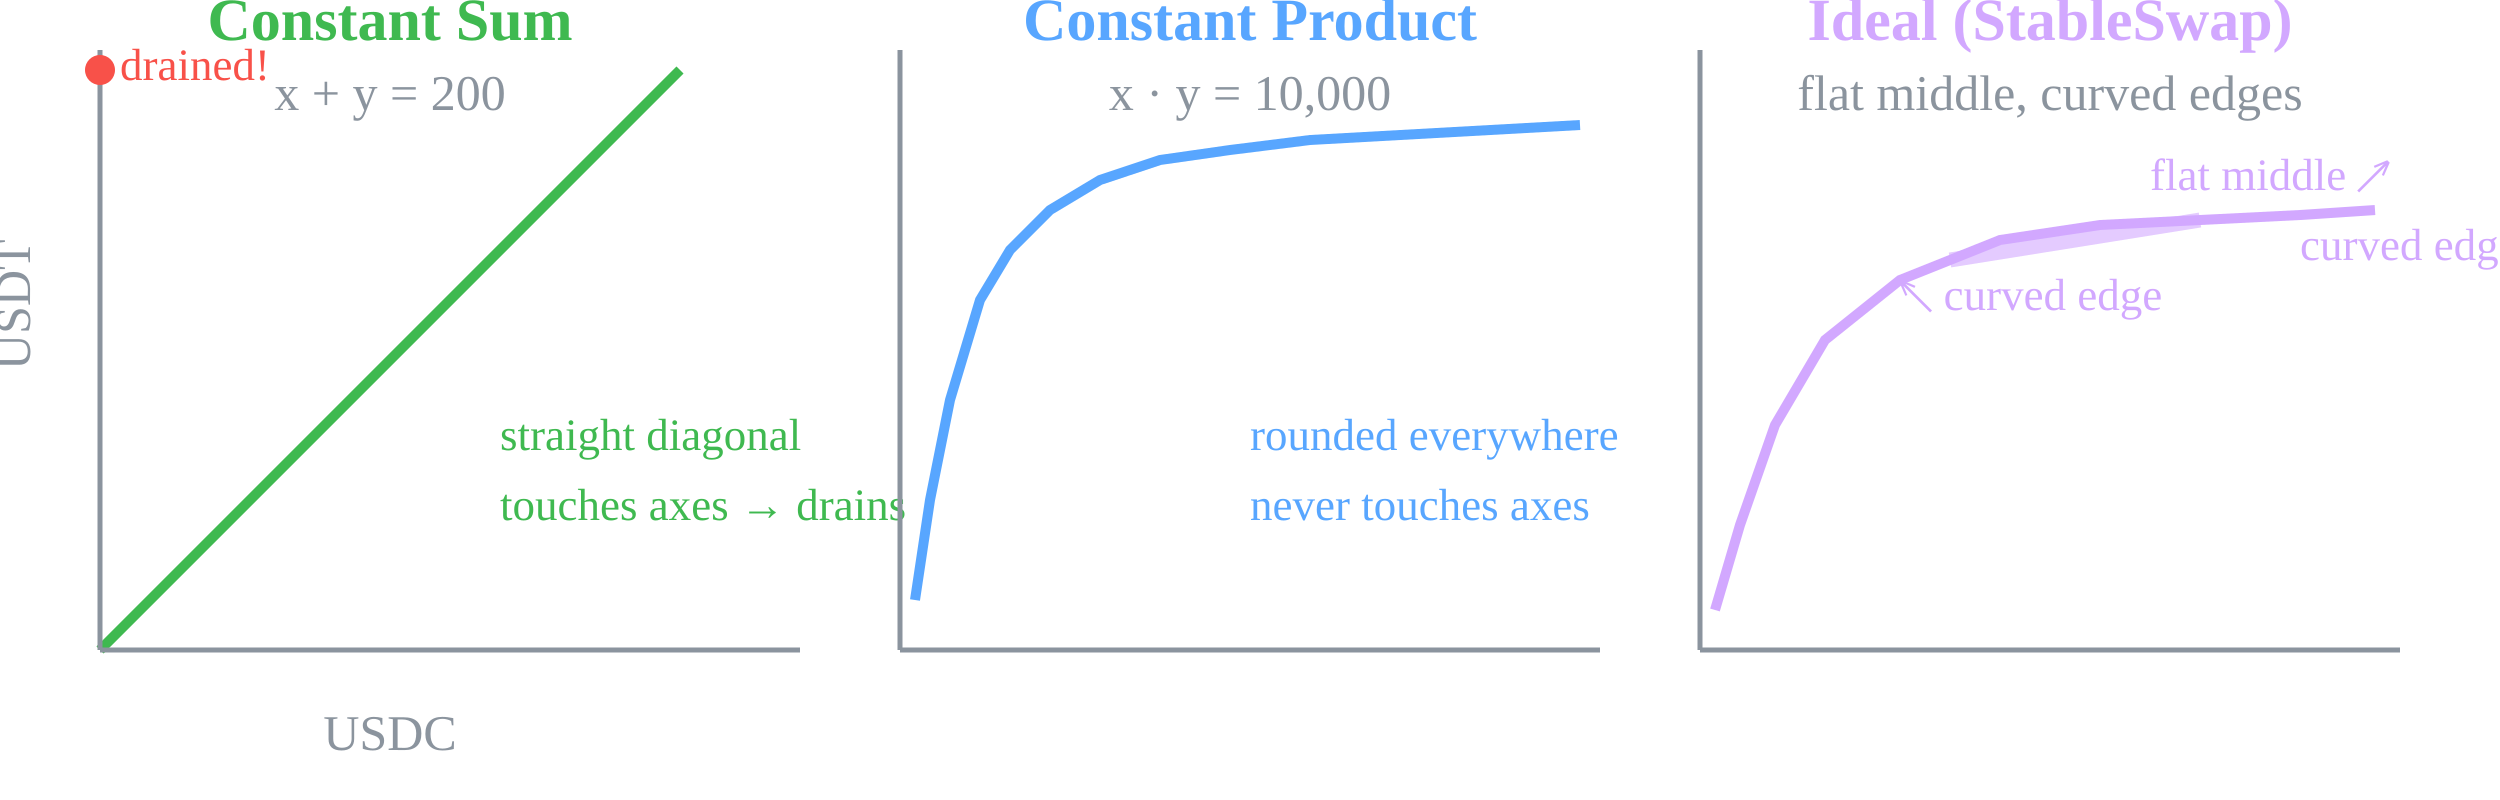
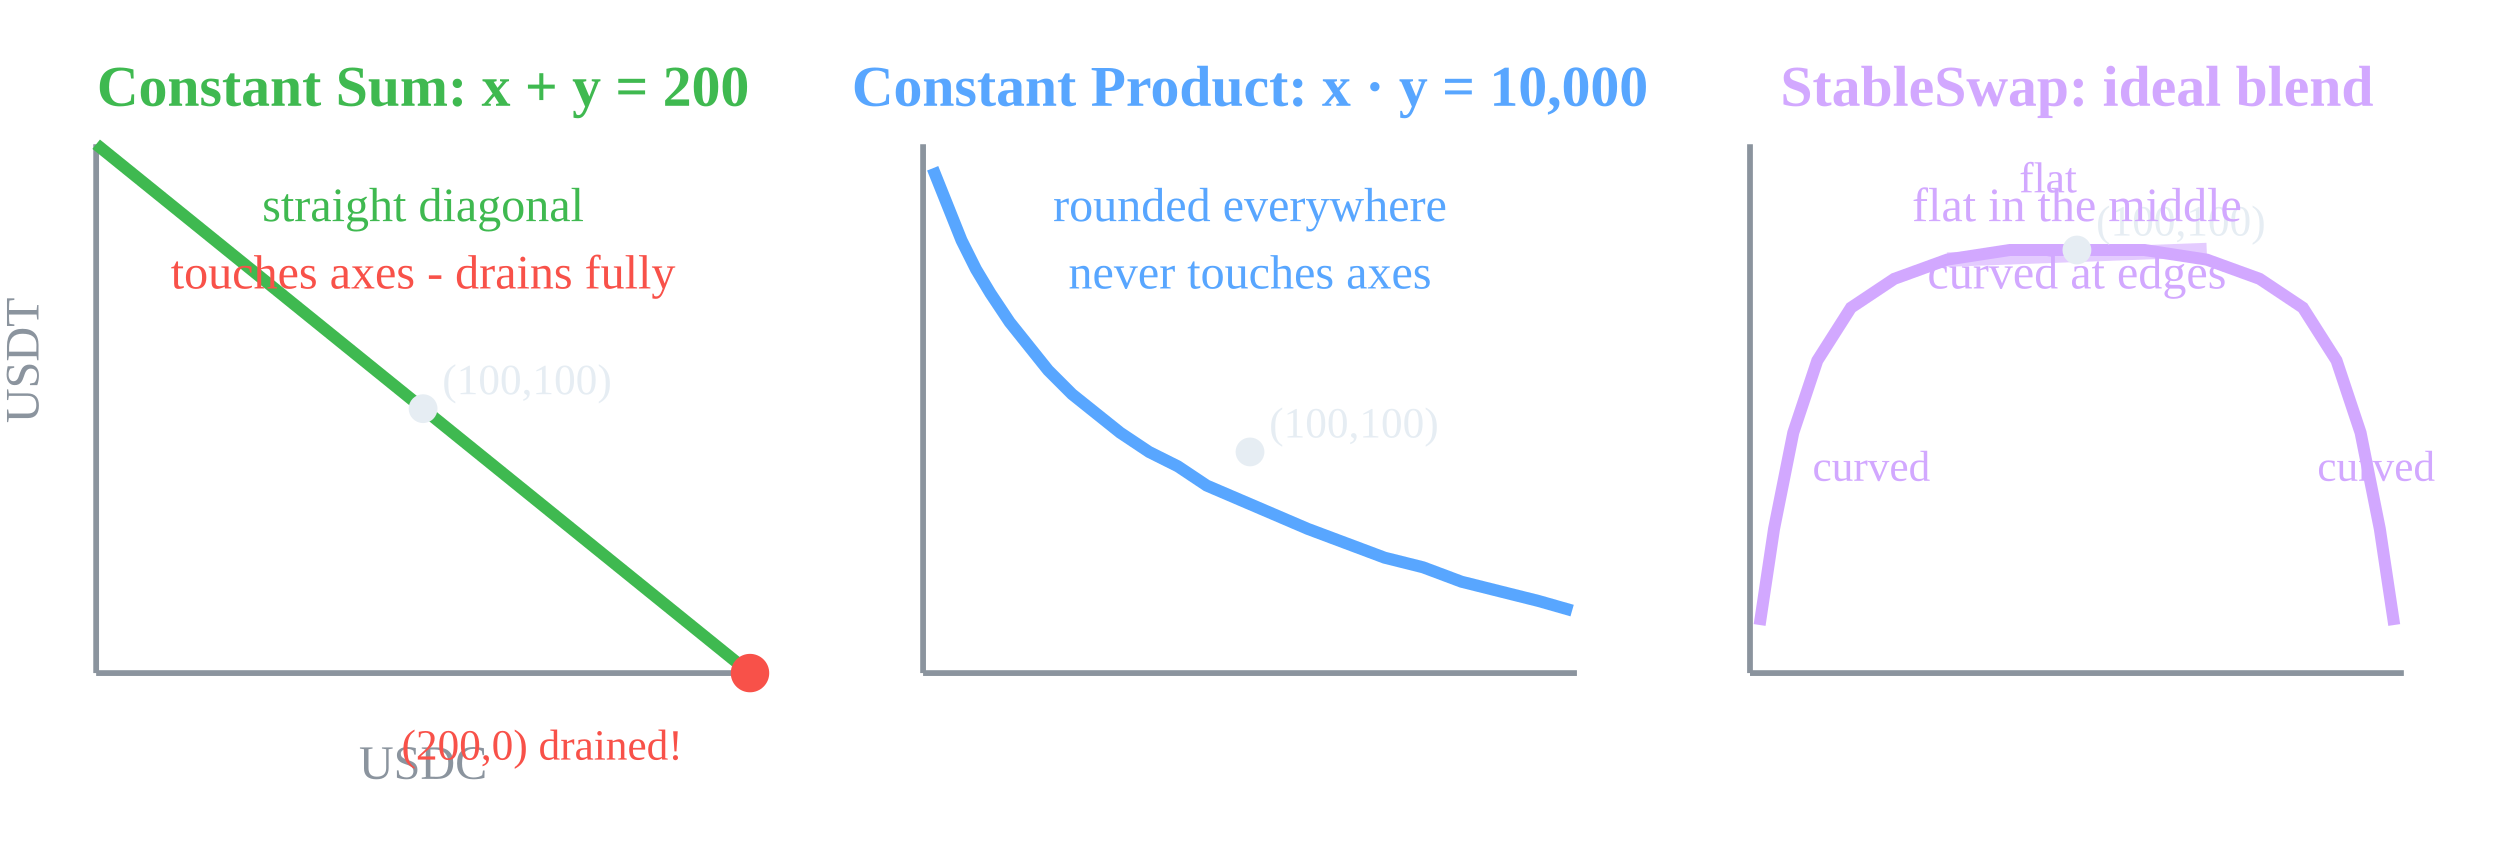
- <svg xmlns="http://www.w3.org/2000/svg" viewBox="0 0 500 160" style="background:#0d1117;border-radius:8px">
-   <line x1="20" y1="130" x2="136" y2="14" stroke="#3fb950" stroke-width="2" />
-   <line x1="20" y1="130" x2="160" y2="130" stroke="#8b949e" stroke-width="1" />
-   <line x1="20" y1="130" x2="20" y2="10" stroke="#8b949e" stroke-width="1" />
-   <text x="78" y="150" fill="#8b949e" font-size="10" text-anchor="middle">USDC</text>
-   <text x="6" y="74" fill="#8b949e" font-size="10" transform="rotate(-90,6,74)">USDT</text>
-   <text x="78" y="8" fill="#3fb950" font-size="12" text-anchor="middle" font-weight="bold">Constant Sum</text>
-   <text x="78" y="22" fill="#8b949e" font-size="10" text-anchor="middle">x + y = 200</text>
-   <text x="100" y="90" fill="#3fb950" font-size="9">straight diagonal</text>
-   <text x="100" y="104" fill="#3fb950" font-size="9">touches axes → drains</text>
-   <circle cx="20" cy="14" r="3" fill="#f85149" />
-   <text x="24" y="16" fill="#f85149" font-size="9">drained!</text>
-   <line x1="180" y1="130" x2="320" y2="130" stroke="#8b949e" stroke-width="1" />
-   <line x1="180" y1="130" x2="180" y2="10" stroke="#8b949e" stroke-width="1" />
-   <polyline points="     183,120 186,100 190,80 196,60 202,50 210,42 220,36 232,32 246,30 262,28 280,27 298,26 316,25   " fill="none" stroke="#58a6ff" stroke-width="2" />
-   <text x="250" y="8" fill="#58a6ff" font-size="12" text-anchor="middle" font-weight="bold">Constant Product</text>
-   <text x="250" y="22" fill="#8b949e" font-size="10" text-anchor="middle">x · y = 10,000</text>
-   <text x="250" y="90" fill="#58a6ff" font-size="9">rounded everywhere</text>
-   <text x="250" y="104" fill="#58a6ff" font-size="9">never touches axes</text>
-   <line x1="340" y1="130" x2="480" y2="130" stroke="#8b949e" stroke-width="1" />
-   <line x1="340" y1="130" x2="340" y2="10" stroke="#8b949e" stroke-width="1" />
-   <polyline points="     343,122 348,105 355,85 365,68 380,56 400,48 420,45 440,44 460,43 475,42   " fill="none" stroke="#d2a8ff" stroke-width="2" />
-   <line x1="390" y1="52" x2="440" y2="44" stroke="#d2a8ff" stroke-width="3" opacity="0.6" />
-   <text x="410" y="8" fill="#d2a8ff" font-size="12" text-anchor="middle" font-weight="bold">Ideal (StableSwap)</text>
-   <text x="410" y="22" fill="#8b949e" font-size="10" text-anchor="middle">flat middle, curved edges</text>
-   <text x="380" y="62" fill="#d2a8ff" font-size="9">↖ curved edge</text>
-   <text x="430" y="38" fill="#d2a8ff" font-size="9">flat middle ↗</text>
-   <text x="460" y="52" fill="#d2a8ff" font-size="9">curved edge ↘</text>
+ <svg xmlns="http://www.w3.org/2000/svg" viewBox="0 0 520 180" style="background:#0d1117;border-radius:8px">
+   <text x="88" y="22" fill="#3fb950" font-size="12" text-anchor="middle" font-weight="bold">Constant Sum: x + y = 200</text>
+   <line x1="20" y1="140" x2="156" y2="140" stroke="#8b949e" stroke-width="1.2" />
+   <line x1="20" y1="140" x2="20" y2="30" stroke="#8b949e" stroke-width="1.2" />
+   <text x="88" y="162" fill="#8b949e" font-size="10" text-anchor="middle">USDC</text>
+   <text x="8" y="88" fill="#8b949e" font-size="10" transform="rotate(-90,8,88)">USDT</text>
+   <line x1="20" y1="30" x2="156" y2="140" stroke="#3fb950" stroke-width="2.5" />
+   <circle cx="156" cy="140" r="4" fill="#f85149" />
+   <text x="142" y="158" fill="#f85149" font-size="9" text-anchor="end">(200,0) drained!</text>
+   <circle cx="88" cy="85" r="3" fill="#e6edf3" />
+   <text x="92" y="82" fill="#e6edf3" font-size="9">(100,100)</text>
+   <text x="88" y="46" fill="#3fb950" font-size="10" text-anchor="middle">straight diagonal</text>
+   <text x="88" y="60" fill="#f85149" font-size="10" text-anchor="middle">touches axes - drains fully</text>
+   <text x="260" y="22" fill="#58a6ff" font-size="12" text-anchor="middle" font-weight="bold">Constant Product: x · y = 10,000</text>
+   <line x1="192" y1="140" x2="328" y2="140" stroke="#8b949e" stroke-width="1.2" />
+   <line x1="192" y1="140" x2="192" y2="30" stroke="#8b949e" stroke-width="1.2" />
+   <polyline points="     194,35 196,40 198,45 200,50 203,56 206,61 210,67 214,72     218,77 223,82 228,86 233,90 239,94 245,97 251,101     258,104 265,107 272,110 280,113 288,116 296,118 304,121     312,123 320,125 327,127   " fill="none" stroke="#58a6ff" stroke-width="2.5" />
+   <circle cx="260" cy="94" r="3" fill="#e6edf3" />
+   <text x="264" y="91" fill="#e6edf3" font-size="9">(100,100)</text>
+   <text x="260" y="46" fill="#58a6ff" font-size="10" text-anchor="middle">rounded everywhere</text>
+   <text x="260" y="60" fill="#58a6ff" font-size="10" text-anchor="middle">never touches axes</text>
+   <text x="432" y="22" fill="#d2a8ff" font-size="12" text-anchor="middle" font-weight="bold">StableSwap: ideal blend</text>
+   <line x1="364" y1="140" x2="500" y2="140" stroke="#8b949e" stroke-width="1.2" />
+   <line x1="364" y1="140" x2="364" y2="30" stroke="#8b949e" stroke-width="1.2" />
+   <polyline points="     366,130 369,110 373,90 378,75 385,64 394,58     405,54 418,52 432,52 446,52 459,54     470,58 479,64 486,75 491,90 495,110 498,130   " fill="none" stroke="#d2a8ff" stroke-width="2.5" />
+   <line x1="405" y1="54" x2="459" y2="52" stroke="#d2a8ff" stroke-width="3" opacity="0.6" />
+   <circle cx="432" cy="52" r="3" fill="#e6edf3" />
+   <text x="436" y="49" fill="#e6edf3" font-size="9">(100,100)</text>
+   <text x="432" y="46" fill="#d2a8ff" font-size="10" text-anchor="middle">flat in the middle</text>
+   <text x="432" y="60" fill="#d2a8ff" font-size="10" text-anchor="middle">curved at edges</text>
+   <text x="377" y="100" fill="#d2a8ff" font-size="9">curved</text>
+   <text x="482" y="100" fill="#d2a8ff" font-size="9">curved</text>
+   <text x="420" y="40" fill="#d2a8ff" font-size="9">flat</text>
</svg>
